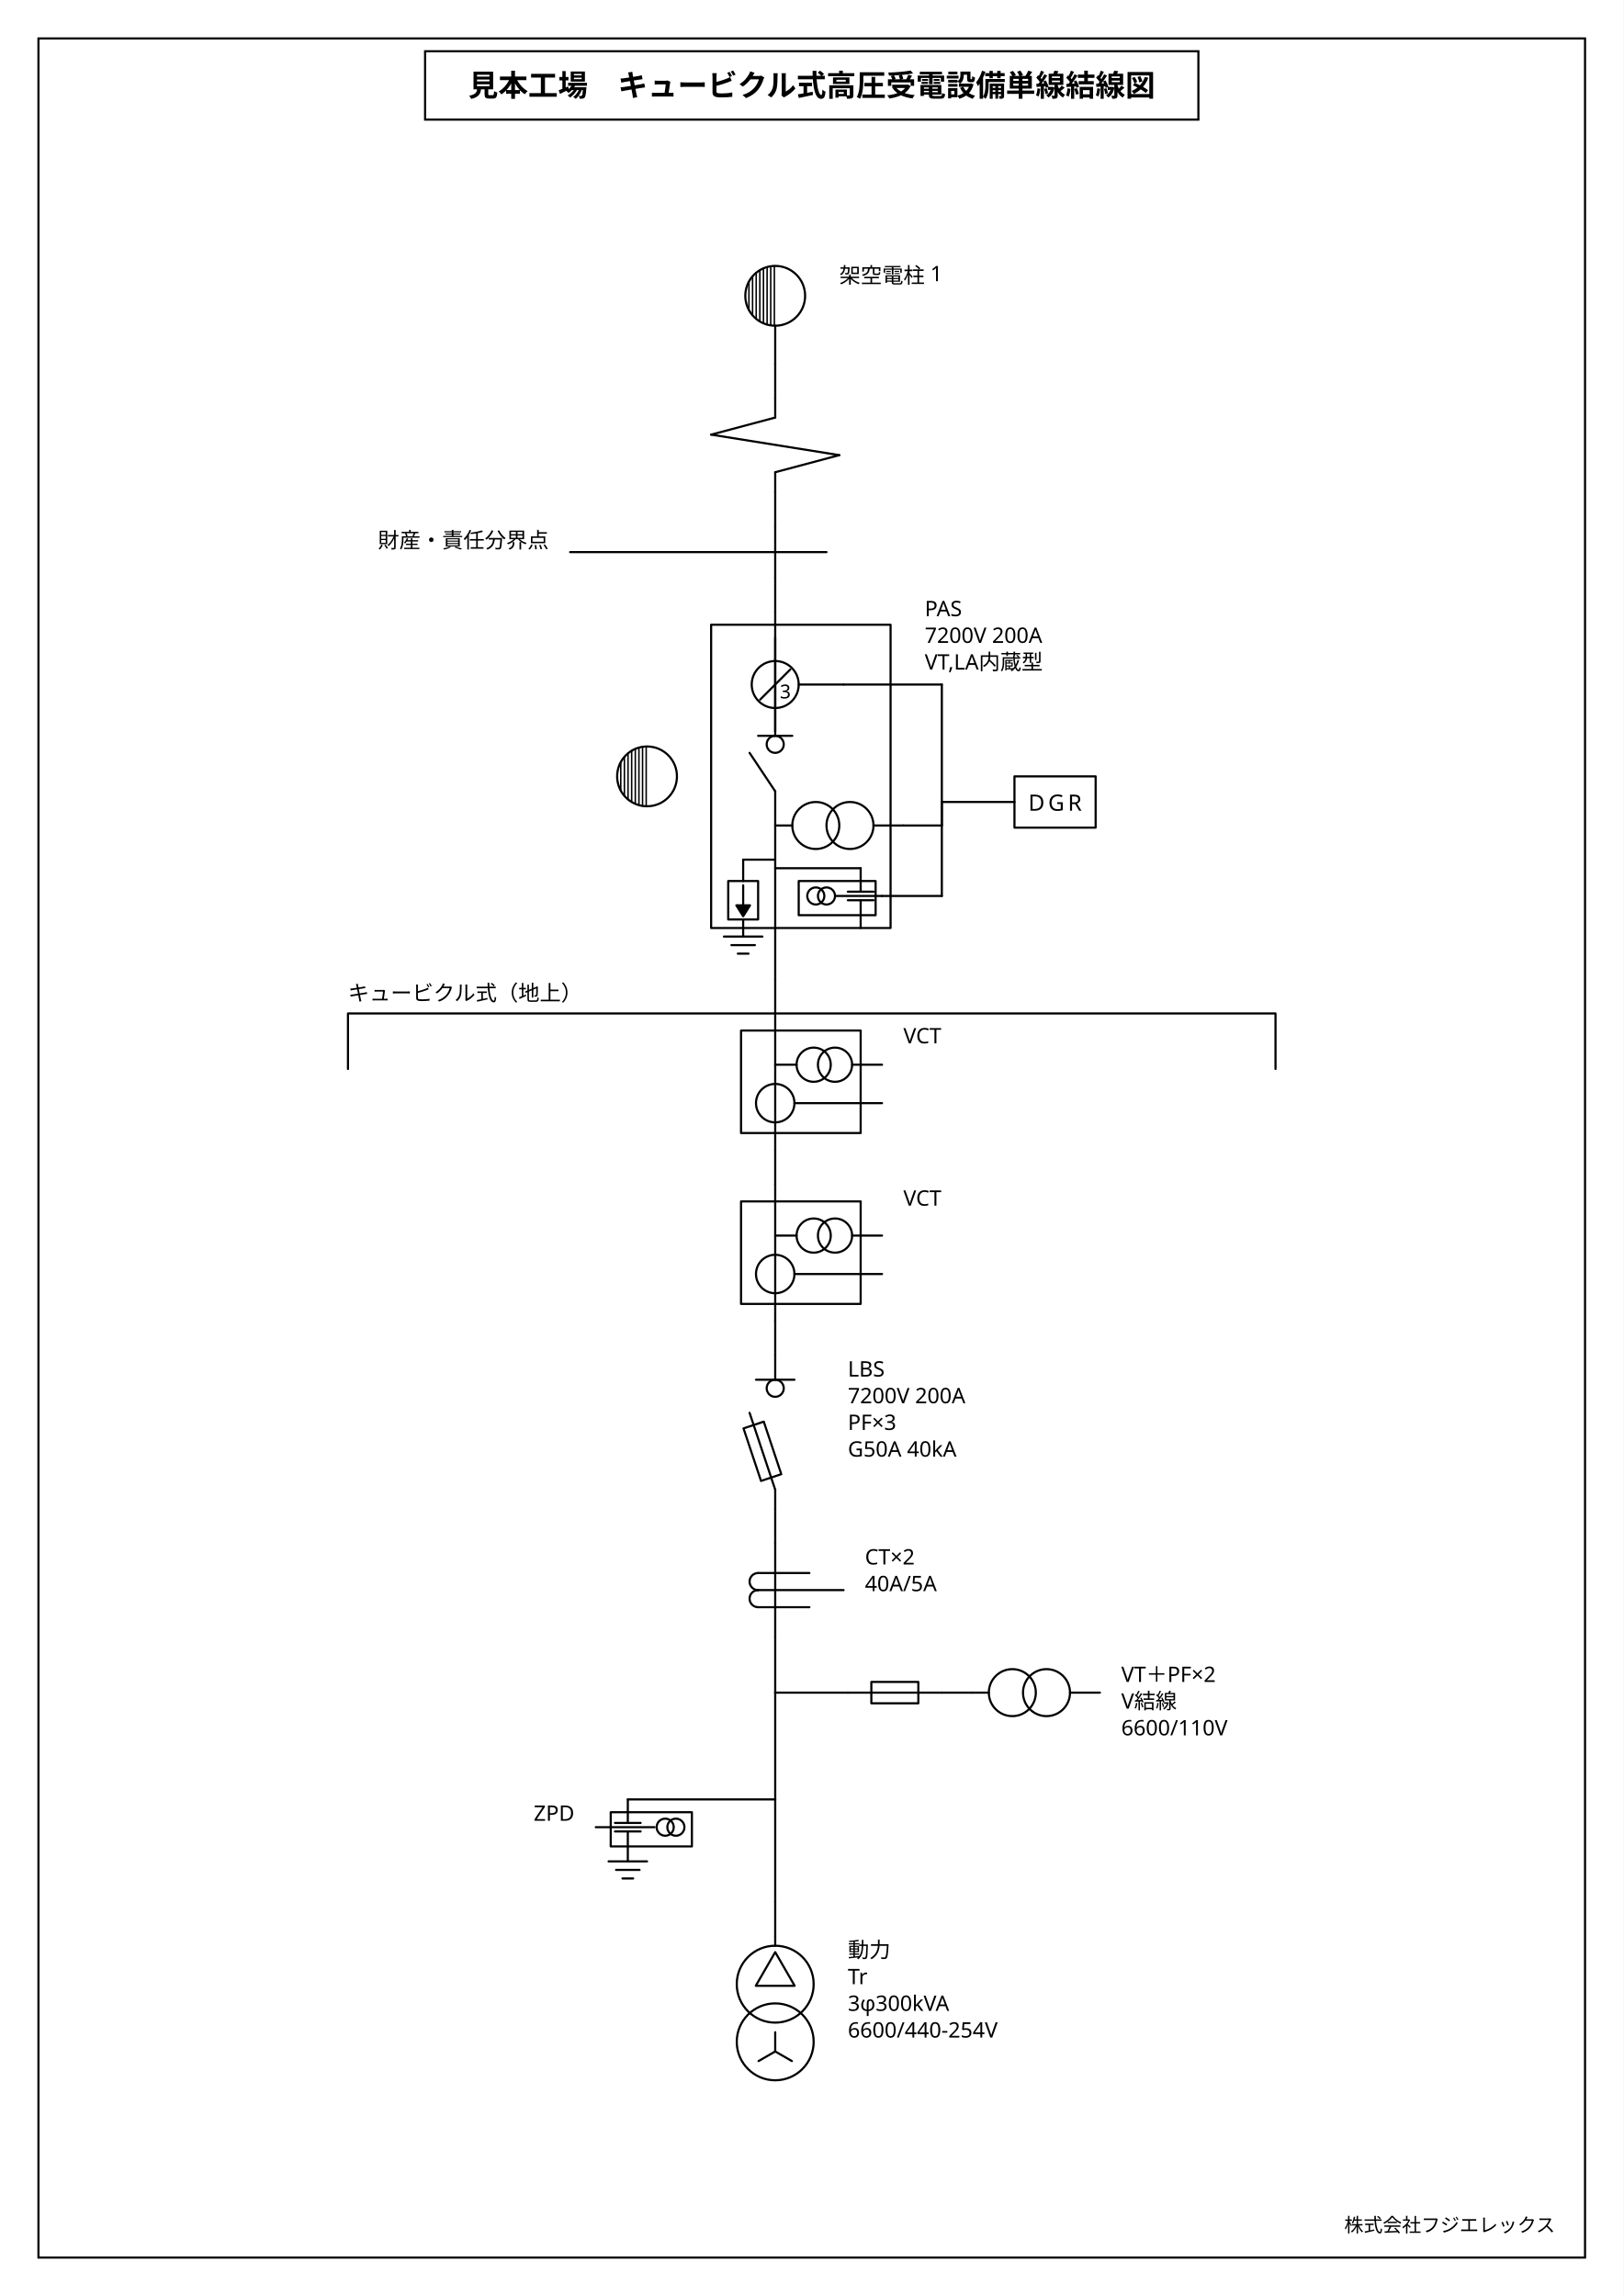
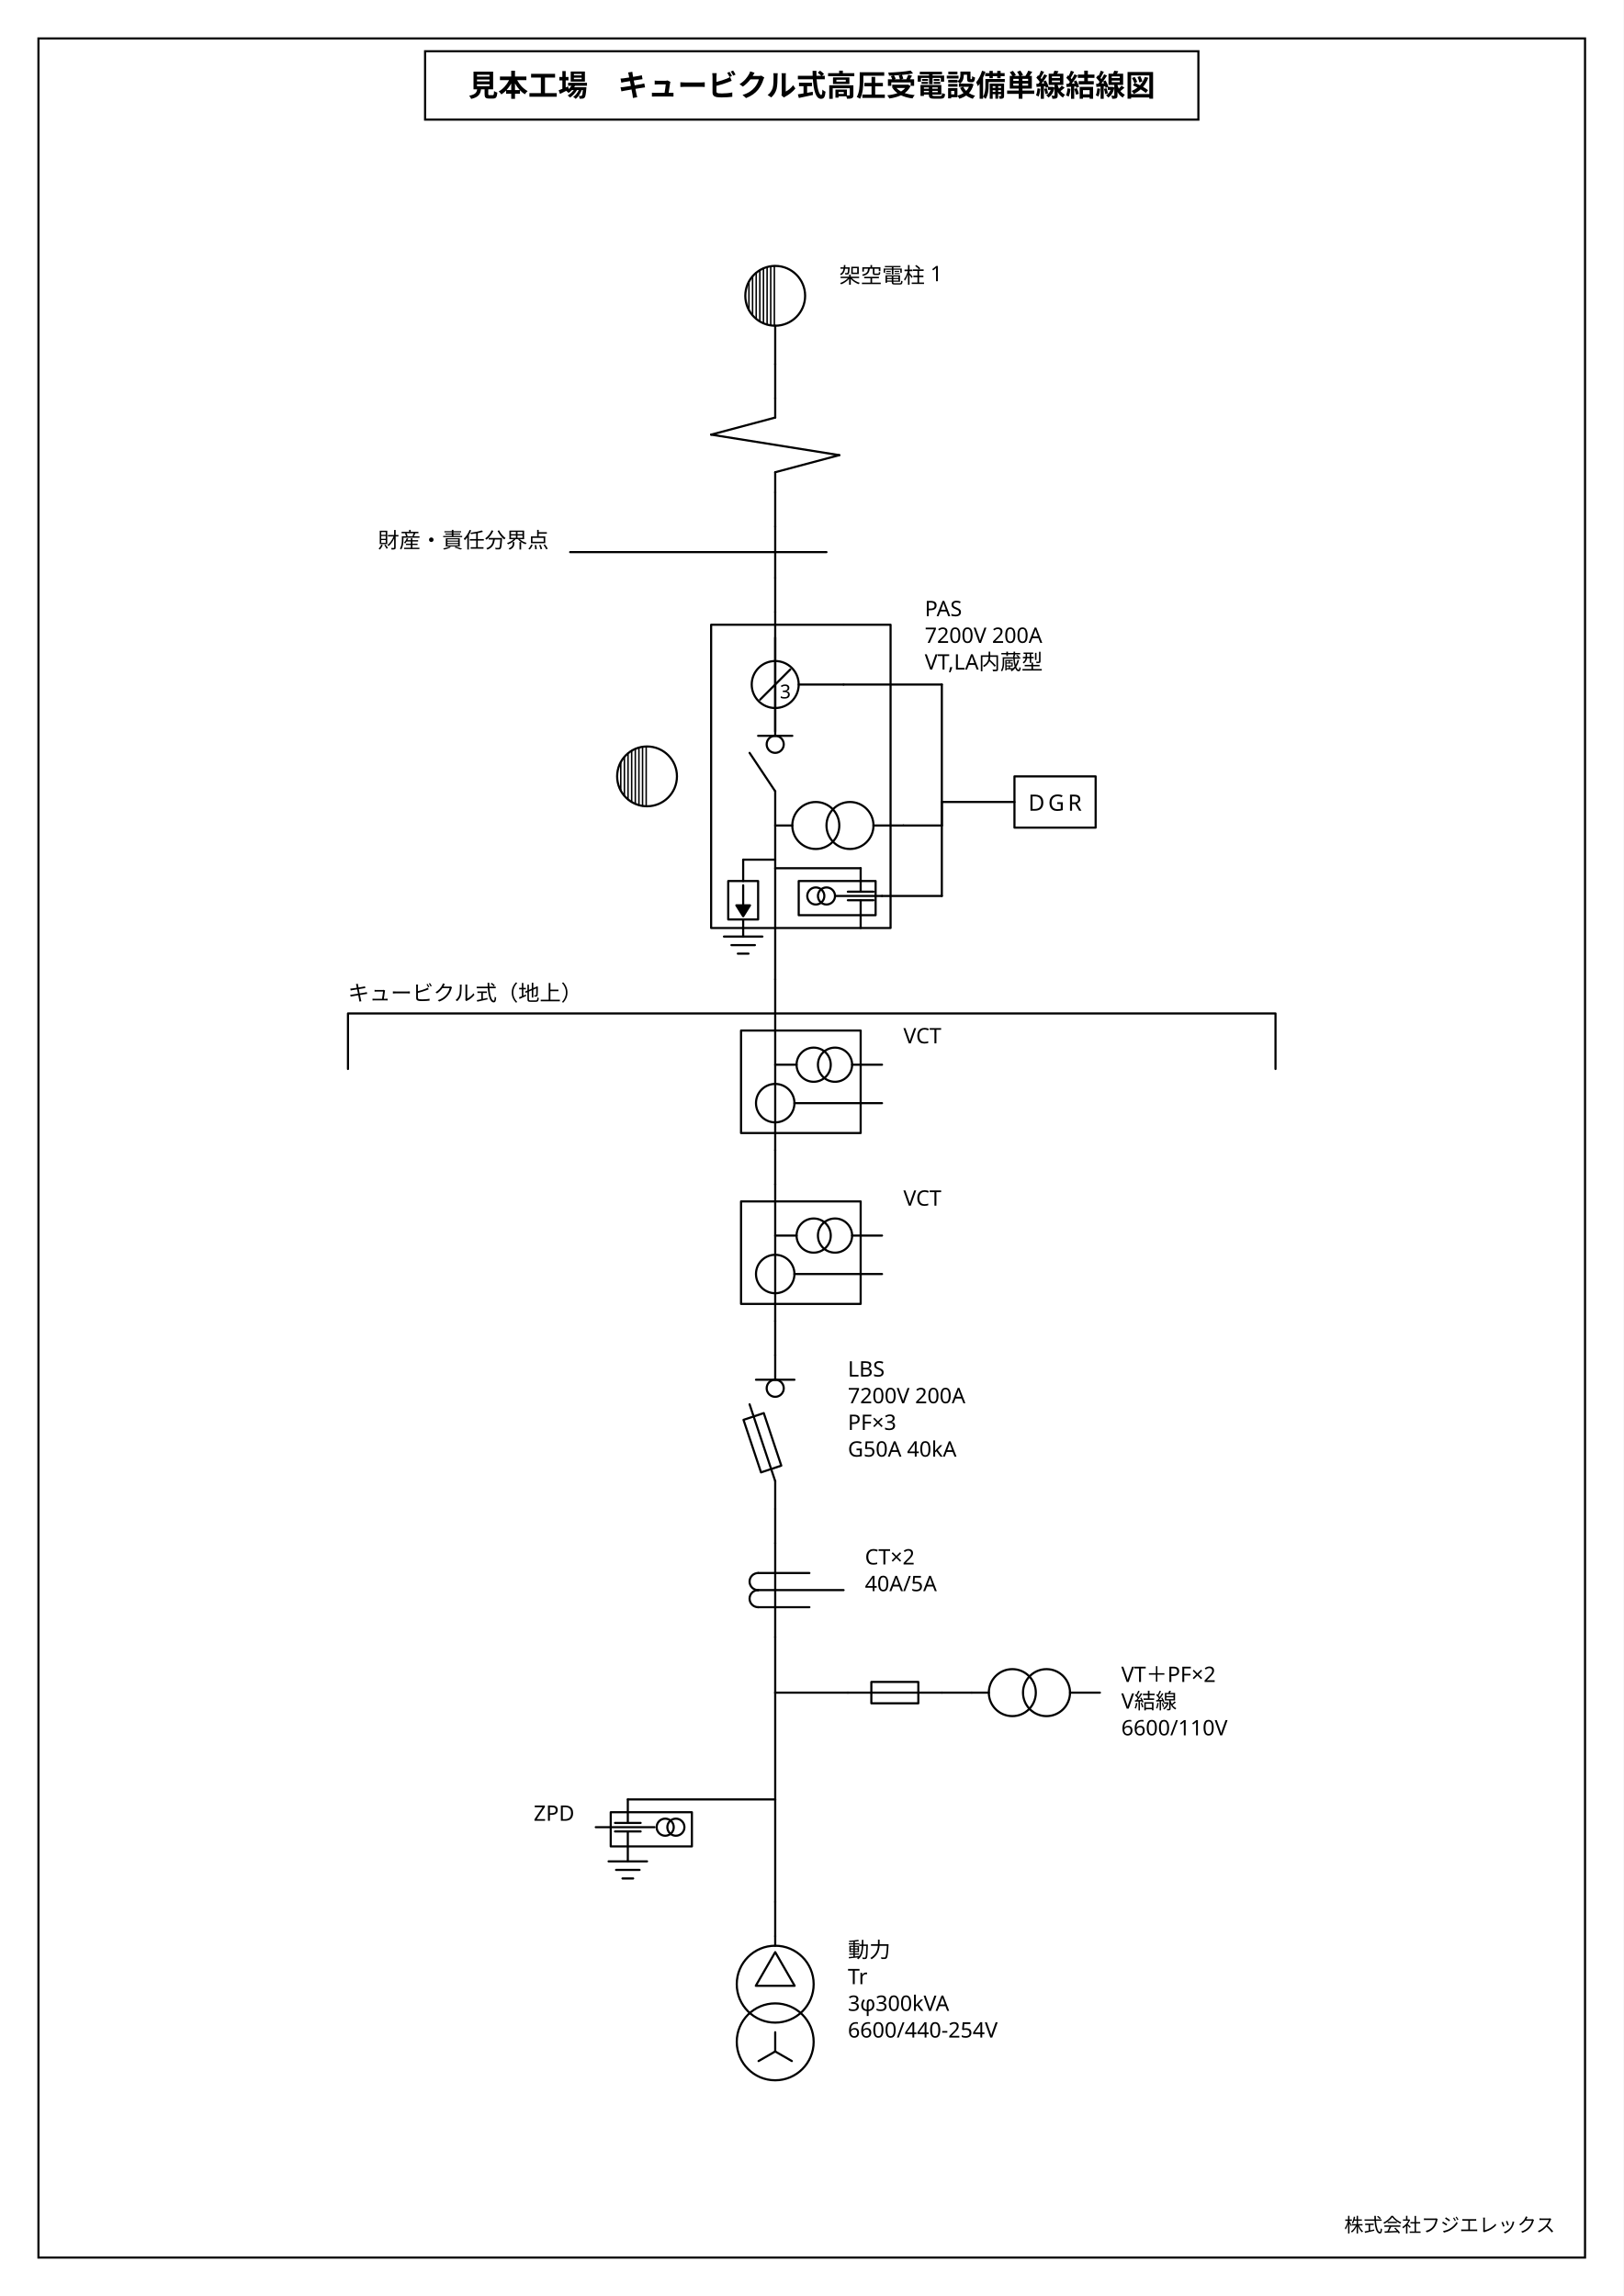
<svg xmlns="http://www.w3.org/2000/svg" viewBox="0 0 760 1075" width="760" height="1075">
  <rect x="0" y="0" width="760" height="1075" fill="#fff" />
  <g stroke="#000" fill="none">
    <rect x="18" y="18" width="724" height="1039" stroke-width="1" />
    <rect x="199" y="24" width="362" height="32" stroke-width="1" />
  </g>
  <text x="380" y="45" font-size="14" font-weight="700" text-anchor="middle" font-family="IPAGothic, 'IPAゴシック', 'Noto Sans JP', 'Hiragino Kaku Gothic ProN', 'Yu Gothic', sans-serif" fill="#000">見本工場　キュービクル式高圧受電設備単線結線図</text>
  <text x="728" y="1045" font-size="9" text-anchor="end" font-family="IPAGothic, 'IPAゴシック', 'Noto Sans JP', 'Hiragino Kaku Gothic ProN', 'Yu Gothic', sans-serif" fill="#000">株式会社フジエレックス</text>
  <g transform="translate(362.9 122.5) scale(1)">
    <g stroke="#000" fill="none" stroke-linecap="round" stroke-linejoin="round" color="#000">
      <path d="M -200 352 L 234.2 352 M -200 352 L -200 378 M 234.2 352 L 234.2 378" fill="none" stroke-width="1" />
      <text x="-200" y="346" font-size="10" font-family="IPAGothic, 'IPAゴシック', 'Noto Sans JP', 'Hiragino Kaku Gothic ProN', 'Yu Gothic', sans-serif" fill="currentColor" stroke="none">キュービクル式（地上）</text>
      <line x1="0" y1="48" x2="0" y2="64" stroke-width="1" />
      <line x1="0" y1="108" x2="0" y2="124" stroke-width="1" />
      <line x1="0" y1="148" x2="0" y2="164" stroke-width="1" />
      <line x1="0" y1="280" x2="-15" y2="280" stroke-width="1" />
      <line x1="0" y1="284" x2="40" y2="284" stroke-width="1" />
      <line x1="32" y1="198" x2="78" y2="198" stroke-width="1" />
      <line x1="78" y1="198" x2="78" y2="253" stroke-width="1" />
      <line x1="60" y1="264" x2="78" y2="264" stroke-width="1" />
      <line x1="78" y1="264" x2="78" y2="253" stroke-width="1" />
      <line x1="50" y1="297" x2="78" y2="297" stroke-width="1" />
      <line x1="78" y1="297" x2="78" y2="253" stroke-width="1" />
      <line x1="78" y1="253" x2="112" y2="253" stroke-width="1" />
      <line x1="0" y1="336" x2="0" y2="352" stroke-width="1" />
      <line x1="0" y1="416" x2="0" y2="432" stroke-width="1" />
      <line x1="0" y1="496" x2="0" y2="512" stroke-width="1" />
      <line x1="0" y1="584" x2="0" y2="600" stroke-width="1" />
      <line x1="0" y1="644" x2="0" y2="670" stroke-width="1" />
      <line x1="0" y1="670" x2="34" y2="670" stroke-width="1" />
      <line x1="78" y1="670" x2="92" y2="670" stroke-width="1" />
      <line x1="0" y1="670" x2="0" y2="720" stroke-width="1" />
      <line x1="0" y1="720" x2="-69" y2="720" stroke-width="1" />
      <line x1="0" y1="720" x2="0" y2="768" stroke-width="1" />
      <line x1="0" y1="768" x2="0" y2="784" stroke-width="1" />
      <g transform="translate(-16 0)">
        <circle cx="16" cy="16" r="14" fill="none" stroke-width="1" />
        <line x1="3.7" y1="9.313" x2="3.7" y2="22.687" stroke-width="0.7" />
        <line x1="5.4" y1="6.855" x2="5.4" y2="25.145" stroke-width="0.7" />
        <line x1="7.1" y1="5.193" x2="7.1" y2="26.807" stroke-width="0.7" />
        <line x1="8.8" y1="3.993" x2="8.8" y2="28.007" stroke-width="0.7" />
        <line x1="10.5" y1="3.126" x2="10.5" y2="28.874" stroke-width="0.7" />
        <line x1="12.2" y1="2.526" x2="12.2" y2="29.474" stroke-width="0.7" />
        <line x1="13.9" y1="2.158" x2="13.9" y2="29.842" stroke-width="0.7" />
        <line x1="15.6" y1="2.006" x2="15.6" y2="29.994" stroke-width="0.7" />
        <line x1="16" y1="30" x2="16" y2="48" stroke-width="1" />
      </g>
      <text x="30" y="10" font-size="10" text-anchor="start" font-family="IPAGothic, 'IPAゴシック', 'Noto Sans JP', 'Hiragino Kaku Gothic ProN', 'Yu Gothic', sans-serif" fill="currentColor" stroke="none">
        <tspan x="30" dy="0">架空電柱 1</tspan>
      </text>
      <g transform="translate(-30 64)">
        <line x1="30" y1="0" x2="30" y2="9" stroke-width="1" />
        <line x1="30" y1="9" x2="0" y2="17" stroke-width="1" />
        <line x1="0" y1="17" x2="60" y2="26.6" stroke-width="1" />
        <line x1="60" y1="26.6" x2="30" y2="34.6" stroke-width="1" />
        <line x1="30" y1="34.6" x2="30" y2="44" stroke-width="1" />
      </g>
      <g transform="translate(-96 124)">
        <line x1="96" y1="0" x2="96" y2="24" stroke-width="1" />
        <line x1="0" y1="12" x2="120" y2="12" stroke-width="1" />
      </g>
      <text x="-106" y="134" font-size="10" text-anchor="end" font-family="IPAGothic, 'IPAゴシック', 'Noto Sans JP', 'Hiragino Kaku Gothic ProN', 'Yu Gothic', sans-serif" fill="currentColor" stroke="none">
        <tspan x="-106" dy="0">財産・責任分界点</tspan>
      </text>
      <g transform="translate(-36 164)">
        <line x1="36" y1="0" x2="36" y2="6" stroke-width="1" />
        <rect x="6" y="6" width="84" height="142" fill="none" stroke-width="1" />
        <line x1="36" y1="6" x2="36" y2="58" stroke-width="1" />
        <line x1="28" y1="58" x2="44" y2="58" stroke-width="1" />
        <circle cx="36" cy="62" r="4" fill="none" stroke-width="1" />
        <line x1="36" y1="84" x2="24" y2="66" stroke-width="1" />
        <line x1="36" y1="84" x2="36" y2="172" stroke-width="1" />
      </g>
      <text x="70" y="166" font-size="10" text-anchor="start" font-family="IPAGothic, 'IPAゴシック', 'Noto Sans JP', 'Hiragino Kaku Gothic ProN', 'Yu Gothic', sans-serif" fill="currentColor" stroke="none">
        <tspan x="70" dy="0">PAS</tspan>
        <tspan x="70" dy="12.5">7200V 200A</tspan>
        <tspan x="70" dy="12.5">VT,LA内蔵型</tspan>
      </text>
      <g transform="translate(-76 225)">
        <circle cx="16" cy="16" r="14" fill="none" stroke-width="1" />
        <line x1="3.7" y1="9.313" x2="3.7" y2="22.687" stroke-width="0.7" />
        <line x1="5.4" y1="6.855" x2="5.4" y2="25.145" stroke-width="0.7" />
        <line x1="7.1" y1="5.193" x2="7.1" y2="26.807" stroke-width="0.7" />
        <line x1="8.8" y1="3.993" x2="8.8" y2="28.007" stroke-width="0.7" />
        <line x1="10.5" y1="3.126" x2="10.5" y2="28.874" stroke-width="0.7" />
        <line x1="12.2" y1="2.526" x2="12.2" y2="29.474" stroke-width="0.7" />
        <line x1="13.9" y1="2.158" x2="13.9" y2="29.842" stroke-width="0.7" />
        <line x1="15.6" y1="2.006" x2="15.6" y2="29.994" stroke-width="0.7" />
      </g>
      <g transform="translate(-20 176)">
        <line x1="20" y1="0" x2="20" y2="44" stroke-width="1" />
        <circle cx="20" cy="22" r="11" fill="none" stroke-width="1" />
        <line x1="12.929" y1="29.071" x2="27.071" y2="14.929" stroke-width="1" />
        <text x="24.75" y="25" font-size="9" text-anchor="middle" dominant-baseline="central" font-family="IPAGothic, 'IPAゴシック', 'Noto Sans JP', 'Hiragino Kaku Gothic ProN', 'Yu Gothic', sans-serif" fill="currentColor" stroke="none">3</text>
        <line x1="31" y1="22" x2="52" y2="22" stroke-width="1" />
      </g>
      <g transform="translate(0 249)">
        <line x1="0" y1="15" x2="8" y2="15" stroke-width="1" />
        <circle cx="19" cy="15" r="11" fill="none" stroke-width="1" />
        <circle cx="35" cy="15" r="11" fill="none" stroke-width="1" />
        <line x1="46" y1="15" x2="60" y2="15" stroke-width="1" />
      </g>
      <g transform="translate(-35 280)">
        <line x1="20" y1="0" x2="20" y2="10" stroke-width="1" />
        <rect x="13" y="10" width="14" height="18" fill="none" stroke-width="1" />
        <line x1="20" y1="12" x2="20" y2="23" stroke-width="1" />
        <polygon points="16.8,21.38 20,26.5 23.2,21.38" fill="currentColor" stroke-width="1" />
        <line x1="20" y1="28" x2="20" y2="36" stroke-width="1" />
        <line x1="11" y1="36" x2="29" y2="36" stroke-width="1" />
        <line x1="14.5" y1="40" x2="25.5" y2="40" stroke-width="1" />
        <line x1="17.5" y1="44" x2="22.5" y2="44" stroke-width="1" />
      </g>
      <g transform="translate(10 284)">
        <line x1="30" y1="0" x2="30" y2="11" stroke-width="1" />
        <rect x="1" y="6" width="36" height="16" fill="none" stroke-width="1" />
        <line x1="24" y1="11" x2="36" y2="11" stroke-width="1" />
        <line x1="24" y1="15" x2="36" y2="15" stroke-width="1" />
        <line x1="30" y1="15" x2="30" y2="28" stroke-width="1" />
        <line x1="18" y1="13" x2="40" y2="13" stroke-width="1" />
        <circle cx="9" cy="13" r="4" fill="none" stroke-width="1" />
        <circle cx="14" cy="13" r="4" fill="none" stroke-width="1" />
      </g>
      <g transform="translate(112 241)">
        <rect x="0" y="0" width="38" height="24" fill="none" stroke-width="1" />
        <text x="19" y="12" font-size="10.5" text-anchor="middle" dominant-baseline="central" font-family="IPAGothic, 'IPAゴシック', 'Noto Sans JP', 'Hiragino Kaku Gothic ProN', 'Yu Gothic', sans-serif" letter-spacing="1.6" fill="currentColor" stroke="none">DGR</text>
      </g>
      <g transform="translate(-22 352)">
        <line x1="22" y1="0" x2="22" y2="64" stroke-width="1" />
        <rect x="6" y="8" width="56" height="48" fill="none" stroke-width="1" />
        <line x1="22" y1="24" x2="32" y2="24" stroke-width="1" />
        <circle cx="40" cy="24" r="8" fill="none" stroke-width="1" />
        <circle cx="50" cy="24" r="8" fill="none" stroke-width="1" />
        <line x1="58" y1="24" x2="72" y2="24" stroke-width="1" />
        <circle cx="22" cy="42" r="9" fill="none" stroke-width="1" />
        <line x1="31" y1="42" x2="72" y2="42" stroke-width="1" />
      </g>
      <text x="60" y="366" font-size="10" text-anchor="start" font-family="IPAGothic, 'IPAゴシック', 'Noto Sans JP', 'Hiragino Kaku Gothic ProN', 'Yu Gothic', sans-serif" fill="currentColor" stroke="none">
        <tspan x="60" dy="0">VCT</tspan>
      </text>
      <g transform="translate(-22 432)">
        <line x1="22" y1="0" x2="22" y2="64" stroke-width="1" />
        <rect x="6" y="8" width="56" height="48" fill="none" stroke-width="1" />
        <line x1="22" y1="24" x2="32" y2="24" stroke-width="1" />
        <circle cx="40" cy="24" r="8" fill="none" stroke-width="1" />
        <circle cx="50" cy="24" r="8" fill="none" stroke-width="1" />
        <line x1="58" y1="24" x2="72" y2="24" stroke-width="1" />
        <circle cx="22" cy="42" r="9" fill="none" stroke-width="1" />
        <line x1="31" y1="42" x2="72" y2="42" stroke-width="1" />
      </g>
      <text x="60" y="442" font-size="10" text-anchor="start" font-family="IPAGothic, 'IPAゴシック', 'Noto Sans JP', 'Hiragino Kaku Gothic ProN', 'Yu Gothic', sans-serif" fill="currentColor" stroke="none">
        <tspan x="60" dy="0">VCT</tspan>
      </text>
      <g transform="translate(-24 512)">
        <line x1="24" y1="0" x2="24" y2="11.5" stroke-width="1" />
        <line x1="15" y1="11.5" x2="33" y2="11.5" stroke-width="1" />
        <circle cx="24" cy="15.5" r="4" fill="none" stroke-width="1" />
-         <line x1="24" y1="63" x2="12" y2="27" stroke-width="1" />
-         <polygon points="26.843,55.719 18.643,31.119 9.157,34.281 17.357,58.881" fill="none" stroke-width="1" />
-         <line x1="24" y1="63" x2="24" y2="72" stroke-width="1" />
+         <line x1="24" y1="59" x2="12" y2="23" stroke-width="1" />
+         <polygon points="26.843,51.719 18.643,27.119 9.157,30.281 17.357,54.881" fill="none" stroke-width="1" />
+         <line x1="24" y1="59" x2="24" y2="72" stroke-width="1" />
      </g>
      <text x="34" y="522" font-size="10" text-anchor="start" font-family="IPAGothic, 'IPAゴシック', 'Noto Sans JP', 'Hiragino Kaku Gothic ProN', 'Yu Gothic', sans-serif" fill="currentColor" stroke="none">
        <tspan x="34" dy="0">LBS</tspan>
        <tspan x="34" dy="12.5">7200V 200A</tspan>
        <tspan x="34" dy="12.5">PF×3</tspan>
        <tspan x="34" dy="12.5">G50A 40kA</tspan>
      </text>
      <g transform="translate(-24 600)">
        <line x1="24" y1="0" x2="24" y2="44" stroke-width="1" />
        <line x1="16" y1="14" x2="40" y2="14" stroke-width="1" />
        <line x1="16" y1="30" x2="40" y2="30" stroke-width="1" />
        <line x1="16" y1="22" x2="56" y2="22" stroke-width="1" />
        <path d="M 16 14 A 4 4 0 0 0 16 22" fill="none" stroke-width="1" />
        <path d="M 16 22 A 4 4 0 0 0 16 30" fill="none" stroke-width="1" />
      </g>
      <text x="42" y="610" font-size="10" text-anchor="start" font-family="IPAGothic, 'IPAゴシック', 'Noto Sans JP', 'Hiragino Kaku Gothic ProN', 'Yu Gothic', sans-serif" fill="currentColor" stroke="none">
        <tspan x="42" dy="0">CT×2</tspan>
        <tspan x="42" dy="12.5">40A/5A</tspan>
      </text>
      <g transform="translate(36 648) rotate(-90 20 22)">
        <line x1="20" y1="0" x2="20" y2="44" stroke-width="1" />
        <rect x="15" y="11" width="10" height="22" fill="none" stroke-width="1" />
      </g>
      <g transform="translate(92 655)">
        <line x1="0" y1="15" x2="8" y2="15" stroke-width="1" />
        <circle cx="19" cy="15" r="11" fill="none" stroke-width="1" />
        <circle cx="35" cy="15" r="11" fill="none" stroke-width="1" />
        <line x1="46" y1="15" x2="60" y2="15" stroke-width="1" />
      </g>
      <text x="162" y="665" font-size="10" text-anchor="start" font-family="IPAGothic, 'IPAゴシック', 'Noto Sans JP', 'Hiragino Kaku Gothic ProN', 'Yu Gothic', sans-serif" fill="currentColor" stroke="none">
        <tspan x="162" dy="0">VT＋PF×2</tspan>
        <tspan x="162" dy="12.5">V結線</tspan>
        <tspan x="162" dy="12.5">6600/110V</tspan>
      </text>
      <g transform="translate(-84 720)">
        <line x1="15" y1="0" x2="15" y2="11" stroke-width="1" />
        <rect x="7" y="6" width="38" height="16" fill="none" stroke-width="1" />
        <line x1="9" y1="11" x2="21" y2="11" stroke-width="1" />
        <line x1="9" y1="15" x2="21" y2="15" stroke-width="1" />
        <line x1="15" y1="15" x2="15" y2="29" stroke-width="1" />
        <line x1="6" y1="29" x2="24" y2="29" stroke-width="1" />
        <line x1="9.5" y1="33" x2="20.5" y2="33" stroke-width="1" />
        <line x1="12.5" y1="37" x2="17.5" y2="37" stroke-width="1" />
        <line x1="0" y1="13" x2="27.5" y2="13" stroke-width="1" />
        <circle cx="32.5" cy="13" r="4" fill="none" stroke-width="1" />
        <circle cx="37.5" cy="13" r="4" fill="none" stroke-width="1" />
      </g>
      <text x="-94" y="730" font-size="10" text-anchor="end" font-family="IPAGothic, 'IPAゴシック', 'Noto Sans JP', 'Hiragino Kaku Gothic ProN', 'Yu Gothic', sans-serif" fill="currentColor" stroke="none">
        <tspan x="-94" dy="0">ZPD</tspan>
      </text>
      <g transform="translate(-24 784)">
        <line x1="24" y1="0" x2="24" y2="4.5" stroke-width="1" />
        <circle cx="24" cy="22.5" r="18" fill="none" stroke-width="1" />
        <circle cx="24" cy="49.5" r="18" fill="none" stroke-width="1" />
        <polygon points="24,7.5 33.093,23.25 14.907,23.25" fill="none" stroke-width="1" />
        <line x1="24" y1="54" x2="24" y2="45" stroke-width="1" />
        <line x1="24" y1="54" x2="31.794" y2="58.5" stroke-width="1" />
        <line x1="24" y1="54" x2="16.206" y2="58.5" stroke-width="1" />
      </g>
      <text x="34" y="794" font-size="10" text-anchor="start" font-family="IPAGothic, 'IPAゴシック', 'Noto Sans JP', 'Hiragino Kaku Gothic ProN', 'Yu Gothic', sans-serif" fill="currentColor" stroke="none">
        <tspan x="34" dy="0">動力</tspan>
        <tspan x="34" dy="12.5">Tr</tspan>
        <tspan x="34" dy="12.5">3φ300kVA</tspan>
        <tspan x="34" dy="12.5">6600/440-254V</tspan>
      </text>
    </g>
  </g>
</svg>
